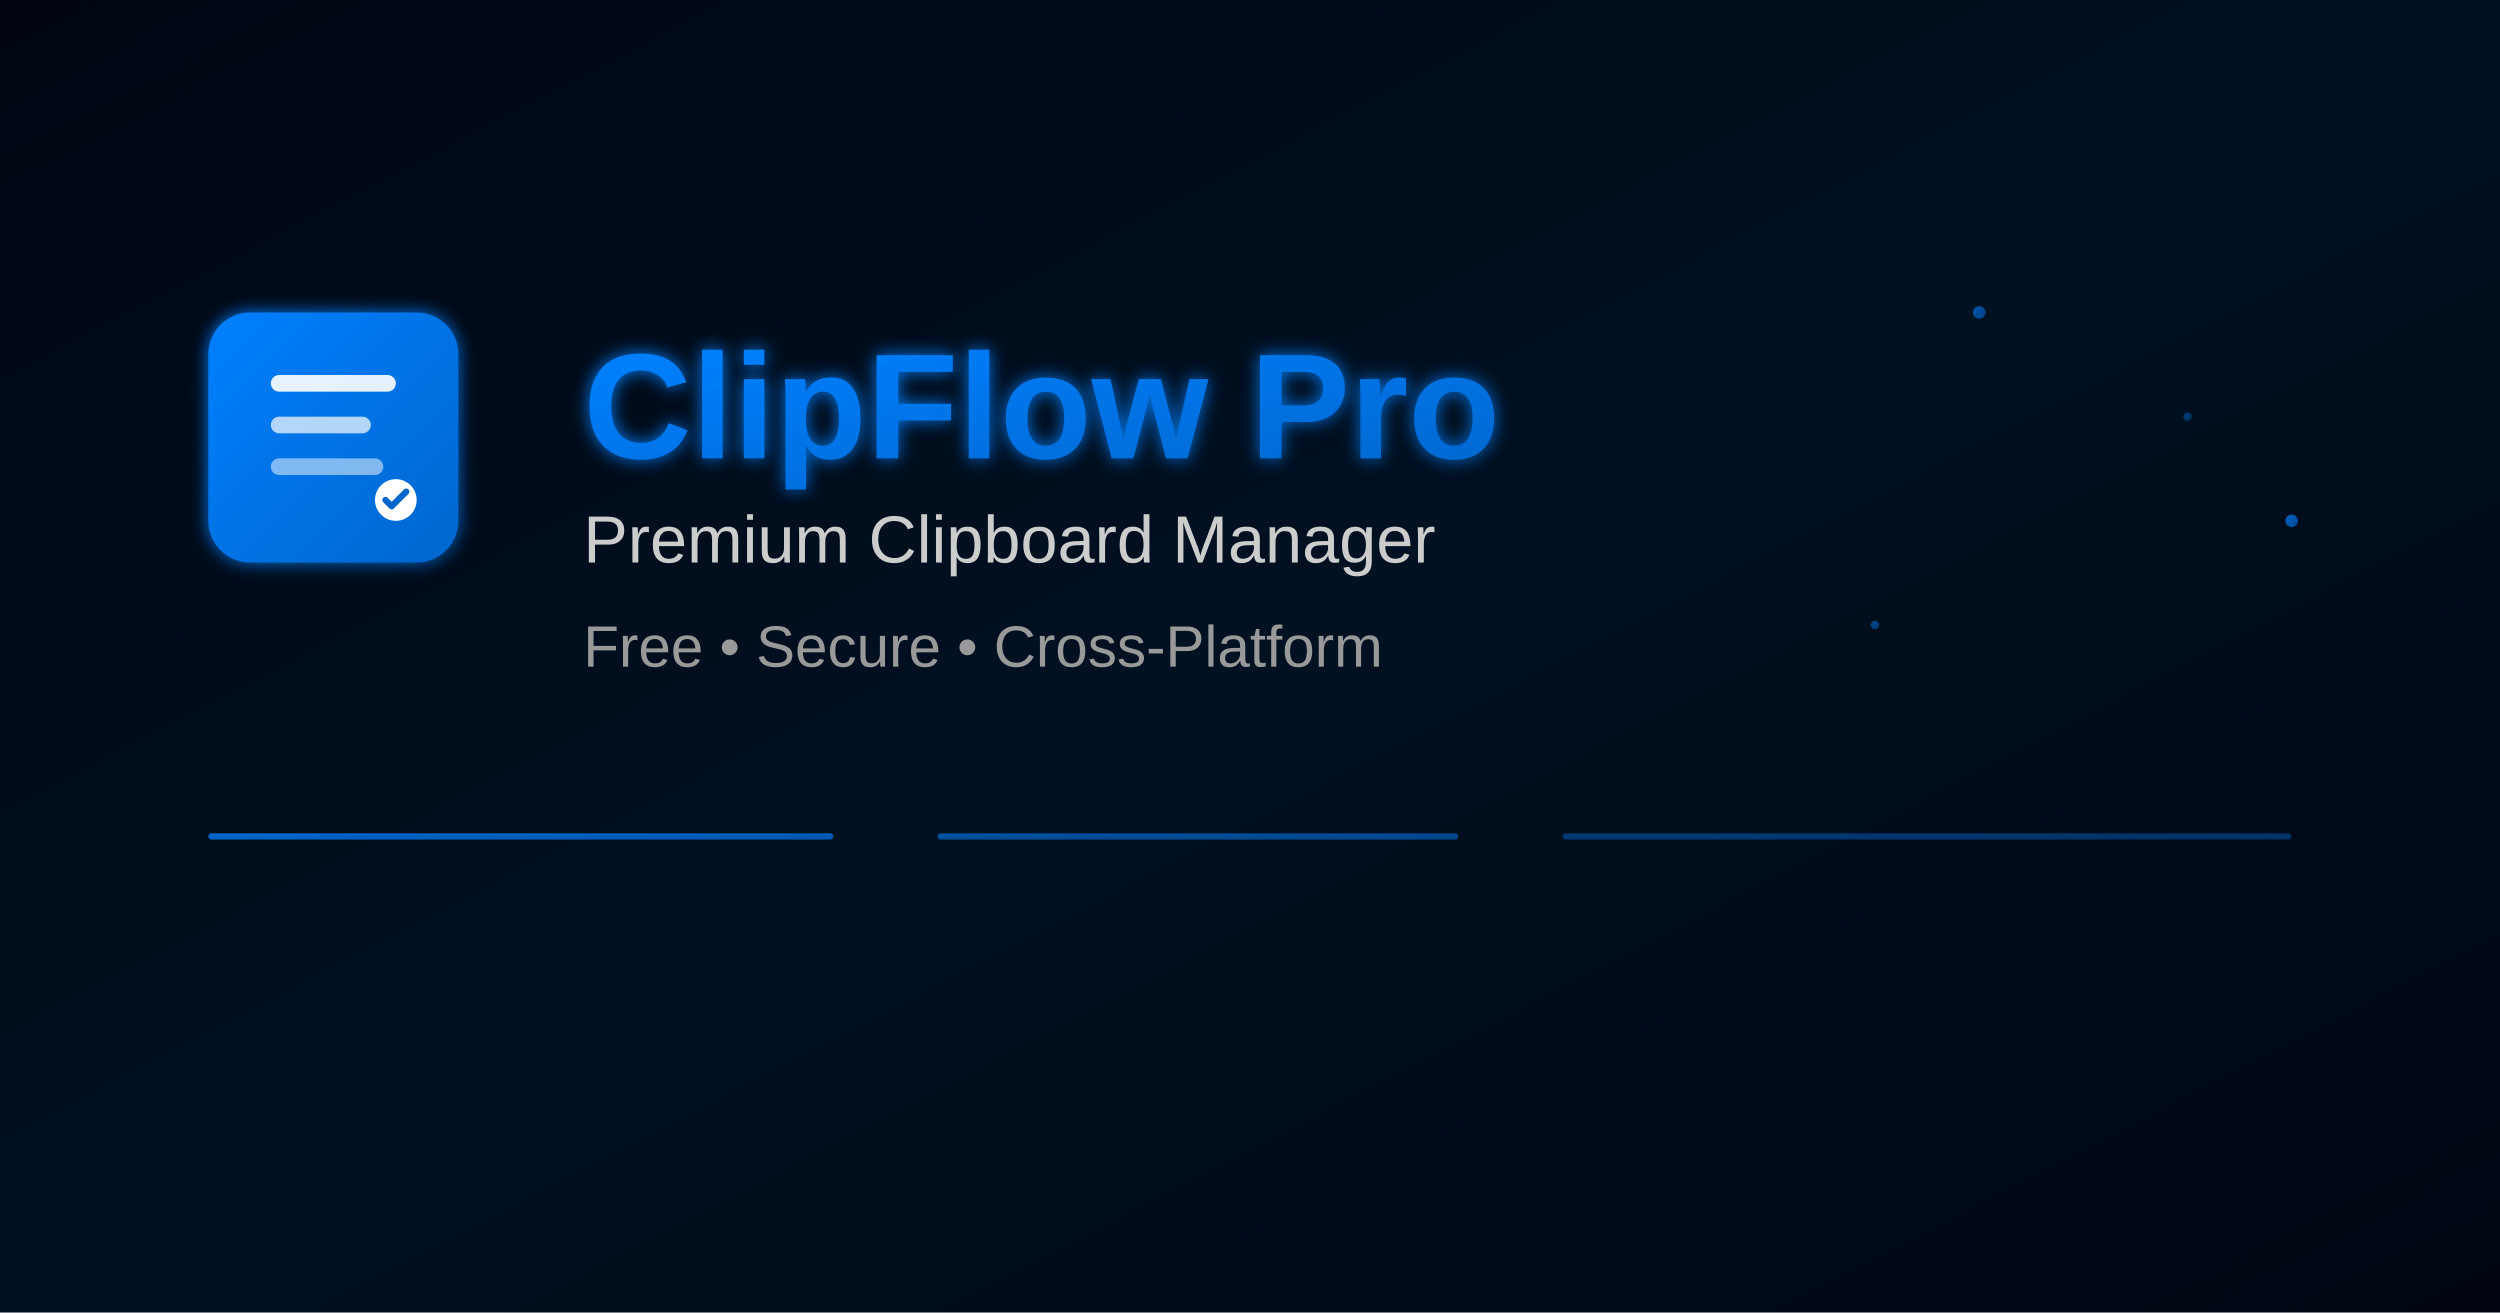
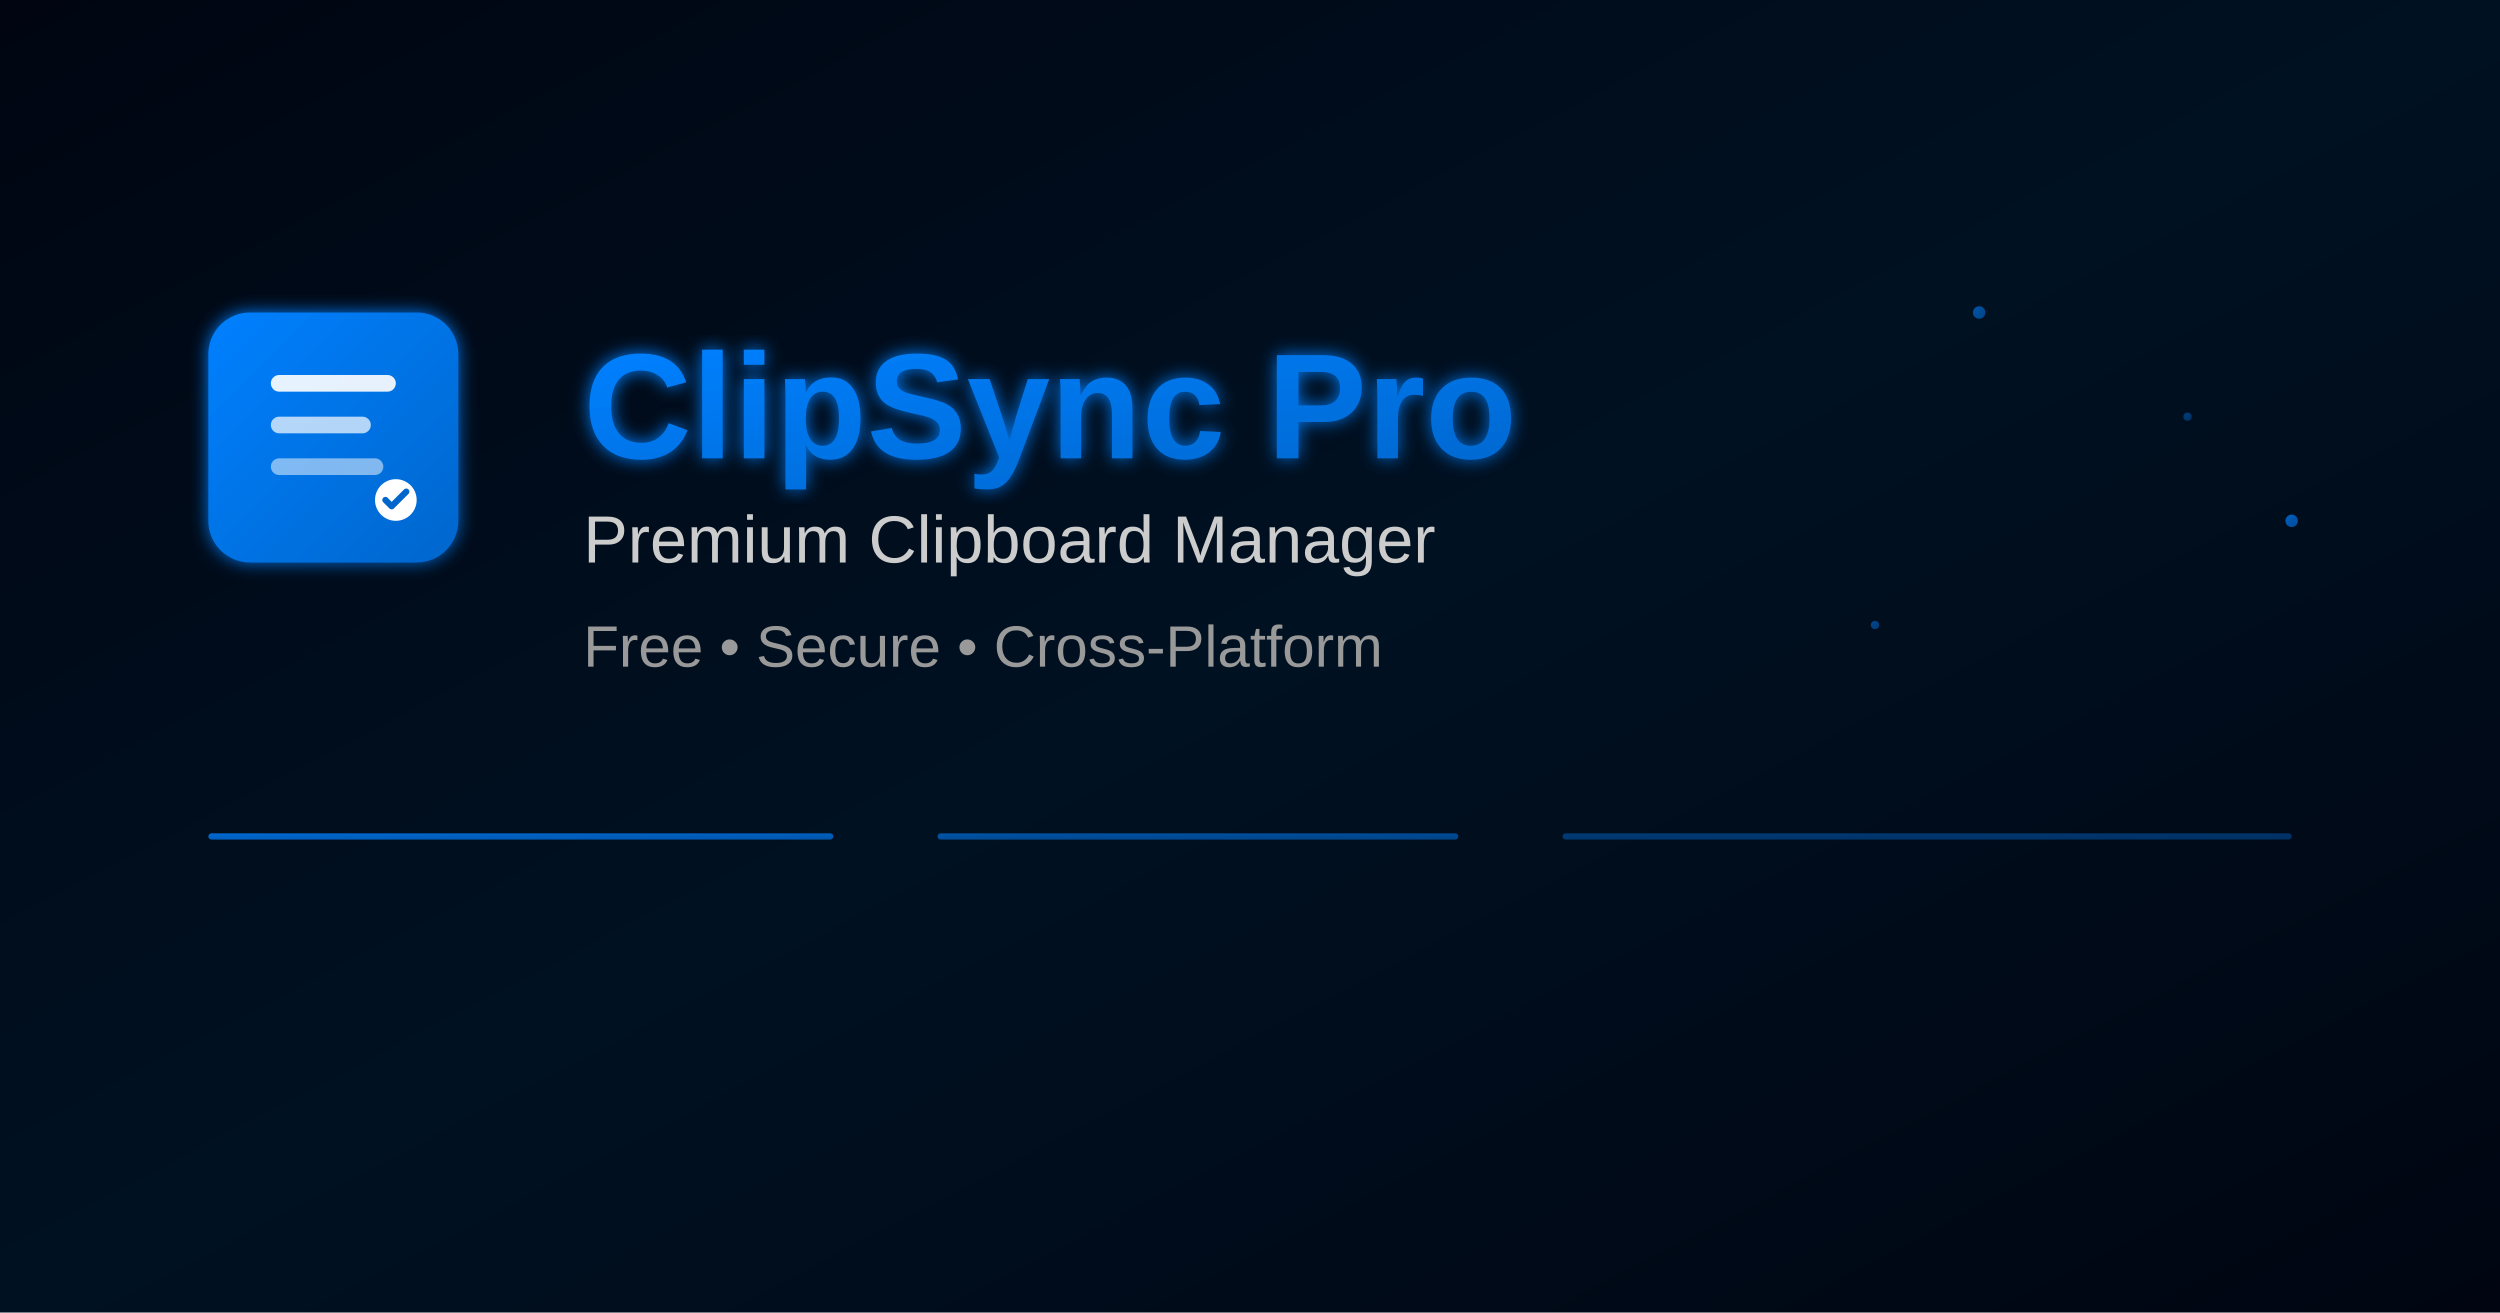
<svg xmlns="http://www.w3.org/2000/svg" width="1200" height="630" viewBox="0 0 1200 630" fill="none">
  <defs>
    <linearGradient id="bgGrad" x1="0%" y1="0%" x2="100%" y2="100%">
      <stop offset="0%" style="stop-color:#000511;stop-opacity:1" />
      <stop offset="50%" style="stop-color:#001122;stop-opacity:1" />
      <stop offset="100%" style="stop-color:#000511;stop-opacity:1" />
    </linearGradient>
    <linearGradient id="logoGrad" x1="0%" y1="0%" x2="100%" y2="100%">
      <stop offset="0%" style="stop-color:#0080FF;stop-opacity:1" />
      <stop offset="100%" style="stop-color:#0066CC;stop-opacity:1" />
    </linearGradient>
    <filter id="glow">
      <feGaussianBlur stdDeviation="4" result="coloredBlur" />
      <feMerge>
        <feMergeNode in="coloredBlur" />
        <feMergeNode in="SourceGraphic" />
      </feMerge>
    </filter>
  </defs>
  <rect width="1200" height="630" fill="url(#bgGrad)" />
  <rect x="100" y="150" width="120" height="120" rx="20" fill="url(#logoGrad)" filter="url(#glow)" />
  <rect x="130" y="180" width="60" height="8" rx="4" fill="white" opacity="0.9" />
  <rect x="130" y="200" width="48" height="8" rx="4" fill="white" opacity="0.7" />
  <rect x="130" y="220" width="54" height="8" rx="4" fill="white" opacity="0.5" />
  <circle cx="190" cy="240" r="10" fill="white" />
  <path d="M185 240L188 243L195 236" stroke="#0066CC" stroke-width="3" stroke-linecap="round" stroke-linejoin="round" />
-   <text x="280" y="220" font-family="Arial, sans-serif" font-size="72" font-weight="bold" fill="url(#logoGrad)" filter="url(#glow)">ClipFlow Pro</text>
+   <text x="280" y="220" font-family="Arial, sans-serif" font-size="72" font-weight="bold" fill="url(#logoGrad)" filter="url(#glow)">ClipSync Pro</text>
  <text x="280" y="270" font-family="Arial, sans-serif" font-size="32" fill="#CCCCCC">Premium Clipboard Manager</text>
  <text x="280" y="320" font-family="Arial, sans-serif" font-size="28" fill="#999999">Free • Secure • Cross-Platform</text>
  <rect x="100" y="400" width="300" height="3" rx="1.5" fill="url(#logoGrad)" opacity="0.8" />
  <rect x="450" y="400" width="250" height="3" rx="1.5" fill="url(#logoGrad)" opacity="0.6" />
  <rect x="750" y="400" width="350" height="3" rx="1.5" fill="url(#logoGrad)" opacity="0.4" />
  <circle cx="950" cy="150" r="3" fill="url(#logoGrad)" opacity="0.6" />
  <circle cx="1050" cy="200" r="2" fill="url(#logoGrad)" opacity="0.4" />
  <circle cx="900" cy="300" r="2" fill="url(#logoGrad)" opacity="0.5" />
  <circle cx="1100" cy="250" r="3" fill="url(#logoGrad)" opacity="0.7" />
</svg>
